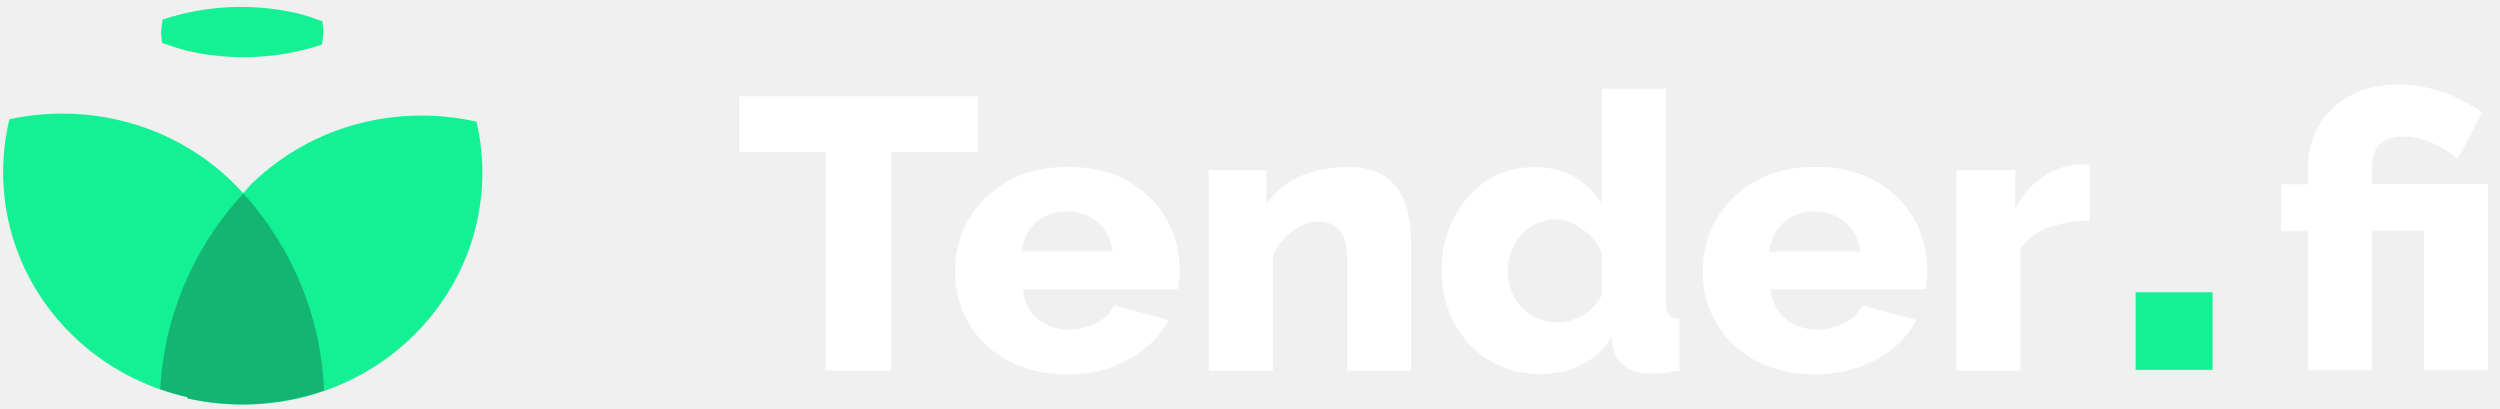
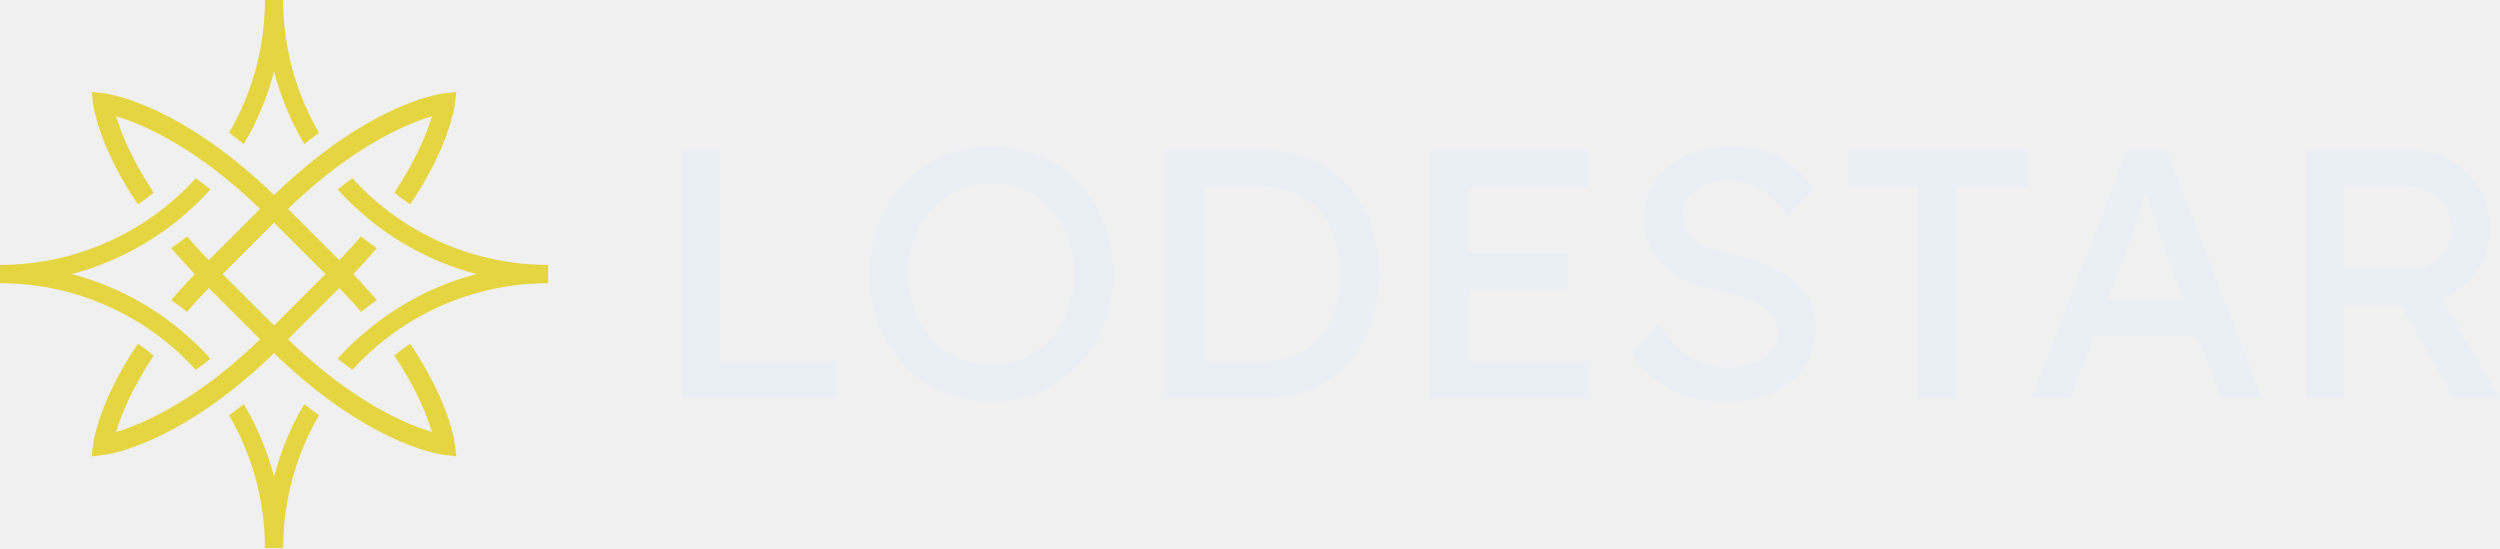
- <svg xmlns="http://www.w3.org/2000/svg" width="196" height="32" viewBox="0 0 196 32" fill="none">
-   <path d="M76.636 11.917H69.87V29.056H64.734V11.917H57.935V7.554H76.653V11.917H76.636Z" fill="white" />
-   <path d="M83.729 29.355C82.327 29.355 81.088 29.135 79.995 28.709C78.903 28.284 77.99 27.701 77.224 26.961C76.457 26.221 75.887 25.37 75.479 24.393C75.088 23.432 74.876 22.409 74.876 21.353C74.876 19.841 75.218 18.47 75.919 17.242C76.621 15.997 77.631 15.005 78.952 14.233C80.273 13.477 81.854 13.083 83.713 13.083C85.571 13.083 87.153 13.461 88.457 14.217C89.762 14.973 90.756 15.966 91.457 17.179C92.142 18.407 92.484 19.73 92.484 21.164C92.484 21.448 92.468 21.715 92.435 21.983C92.403 22.251 92.37 22.487 92.354 22.676H80.191C80.256 23.369 80.452 23.936 80.794 24.409C81.137 24.882 81.577 25.244 82.131 25.48C82.669 25.732 83.256 25.843 83.859 25.843C84.609 25.843 85.311 25.669 85.979 25.323C86.631 24.976 87.088 24.519 87.349 23.936L91.604 25.086C91.18 25.921 90.593 26.646 89.827 27.276C89.061 27.906 88.164 28.41 87.137 28.772C86.126 29.182 84.984 29.355 83.729 29.355ZM80.093 19.73H87.234C87.153 19.1 86.957 18.549 86.631 18.076C86.321 17.604 85.897 17.242 85.376 16.974C84.854 16.706 84.283 16.58 83.647 16.58C82.995 16.58 82.425 16.706 81.903 16.974C81.398 17.242 80.974 17.604 80.664 18.076C80.37 18.533 80.175 19.085 80.093 19.73Z" fill="white" />
-   <path d="M110.647 29.056H105.625V20.297C105.625 19.274 105.429 18.517 105.022 18.061C104.614 17.588 104.076 17.368 103.408 17.368C102.951 17.368 102.478 17.478 101.989 17.714C101.516 17.95 101.076 18.265 100.685 18.675C100.293 19.085 100 19.557 99.788 20.077V29.056H94.766V13.335H99.283V16.013C99.707 15.399 100.228 14.863 100.848 14.438C101.467 13.996 102.201 13.666 103.016 13.445C103.831 13.209 104.712 13.099 105.674 13.099C106.734 13.099 107.598 13.288 108.266 13.65C108.935 14.012 109.424 14.501 109.766 15.099C110.108 15.698 110.337 16.344 110.451 17.021C110.565 17.714 110.63 18.376 110.63 19.037V29.056H110.647Z" fill="white" />
-   <path d="M113.026 21.211C113.026 19.683 113.336 18.297 113.972 17.084C114.608 15.871 115.456 14.894 116.548 14.17C117.64 13.461 118.896 13.098 120.314 13.098C121.456 13.098 122.515 13.366 123.445 13.902C124.39 14.438 125.091 15.146 125.58 16.013V6.955H130.602V23.668C130.602 24.157 130.684 24.488 130.847 24.677C131.01 24.866 131.287 24.992 131.662 25.023V29.056C130.781 29.213 130.08 29.292 129.526 29.292C128.662 29.292 127.977 29.103 127.439 28.741C126.901 28.378 126.575 27.874 126.445 27.229L126.347 26.409C125.76 27.402 124.961 28.142 123.966 28.615C122.972 29.087 121.912 29.339 120.803 29.339C119.678 29.339 118.635 29.134 117.689 28.725C116.744 28.315 115.912 27.748 115.211 27.008C114.51 26.268 113.972 25.401 113.597 24.409C113.222 23.432 113.026 22.361 113.026 21.211ZM125.597 23.117V19.888C125.385 19.352 125.091 18.895 124.7 18.502C124.309 18.108 123.869 17.793 123.379 17.556C122.89 17.32 122.385 17.21 121.896 17.21C121.358 17.21 120.852 17.32 120.412 17.541C119.956 17.761 119.564 18.061 119.238 18.439C118.896 18.817 118.651 19.258 118.472 19.746C118.293 20.234 118.211 20.754 118.211 21.306C118.211 21.873 118.309 22.392 118.505 22.881C118.7 23.353 118.977 23.779 119.336 24.141C119.695 24.503 120.102 24.787 120.591 24.976C121.064 25.165 121.602 25.275 122.157 25.275C122.515 25.275 122.858 25.228 123.184 25.118C123.51 25.007 123.836 24.866 124.146 24.692C124.456 24.519 124.733 24.299 124.977 24.015C125.222 23.731 125.434 23.432 125.597 23.117Z" fill="white" />
-   <path d="M142.342 29.355C140.94 29.355 139.701 29.135 138.609 28.709C137.516 28.284 136.603 27.701 135.837 26.961C135.071 26.221 134.5 25.37 134.093 24.393C133.701 23.432 133.489 22.409 133.489 21.353C133.489 19.841 133.832 18.47 134.533 17.242C135.234 15.997 136.245 15.005 137.565 14.233C138.886 13.477 140.467 13.083 142.326 13.083C144.185 13.083 145.766 13.461 147.071 14.217C148.375 14.973 149.369 15.966 150.07 17.179C150.755 18.407 151.098 19.73 151.098 21.164C151.098 21.448 151.081 21.715 151.049 21.983C151.016 22.251 150.984 22.487 150.967 22.676H138.821C138.886 23.369 139.082 23.936 139.424 24.409C139.766 24.882 140.207 25.244 140.761 25.48C141.299 25.732 141.886 25.843 142.489 25.843C143.239 25.843 143.94 25.669 144.609 25.323C145.261 24.976 145.717 24.519 145.978 23.936L150.234 25.086C149.81 25.921 149.223 26.646 148.456 27.276C147.69 27.906 146.793 28.41 145.766 28.772C144.739 29.135 143.598 29.355 142.342 29.355ZM138.707 19.73H145.848C145.766 19.1 145.571 18.549 145.244 18.076C144.935 17.604 144.511 17.242 143.989 16.974C143.467 16.706 142.897 16.58 142.261 16.58C141.609 16.58 141.038 16.706 140.516 16.974C140.011 17.242 139.587 17.604 139.277 18.076C138.984 18.533 138.788 19.085 138.707 19.73Z" fill="white" />
-   <path d="M163.831 17.305C162.624 17.305 161.516 17.494 160.537 17.872C159.559 18.25 158.842 18.801 158.402 19.526V29.072H153.38V13.351H157.994V16.359C158.565 15.288 159.282 14.453 160.195 13.839C161.092 13.24 162.037 12.925 163.016 12.894C163.244 12.894 163.423 12.894 163.537 12.894C163.651 12.894 163.749 12.91 163.831 12.925V17.305Z" fill="white" />
-   <path d="M180.949 18.124H178.846V14.453H180.949V13.146C180.949 12.201 181.112 11.334 181.454 10.547C181.78 9.759 182.27 9.066 182.873 8.483C183.492 7.9 184.226 7.443 185.09 7.113C185.954 6.798 186.933 6.624 188.025 6.624C188.824 6.624 189.574 6.703 190.307 6.876C191.041 7.05 191.758 7.302 192.476 7.617C193.193 7.947 193.894 8.341 194.612 8.798L192.672 12.468C192.068 11.917 191.384 11.492 190.617 11.177C189.851 10.862 189.101 10.704 188.351 10.704C187.846 10.704 187.422 10.799 187.047 10.988C186.688 11.177 186.411 11.444 186.231 11.791C186.052 12.138 185.971 12.516 185.971 12.941V14.422H195.068V29.024H190.047V18.092H185.971V29.024H180.949V18.124V18.124Z" fill="white" />
-   <path d="M173.465 22.912H167.433V28.993H173.465V22.912Z" fill="#14F195" />
-   <path d="M37.359 9.538C31.261 8.168 24.593 9.743 19.816 14.327C19.539 14.579 19.327 14.878 19.066 15.146C18.805 14.847 18.512 14.563 18.235 14.28C13.506 9.664 6.854 8.026 0.74 9.35C-0.678 15.241 0.952 21.684 5.697 26.299C8.273 28.804 11.403 30.395 14.713 31.151C14.713 31.183 14.729 31.214 14.729 31.245C20.827 32.616 27.495 31.041 32.272 26.456C37.033 21.857 38.729 15.43 37.359 9.538Z" fill="#14F195" />
-   <path d="M25.408 30.615C25.197 25.086 23.077 19.605 19.082 15.162C15.022 19.557 12.854 24.991 12.56 30.505C13.262 30.757 13.979 30.962 14.697 31.135C14.697 31.167 14.713 31.198 14.713 31.23C18.251 32.017 21.968 31.812 25.408 30.615Z" fill="#14B572" />
-   <path d="M25.36 2.482C25.343 2.214 25.311 1.93 25.278 1.663C24.626 1.442 23.941 1.19 23.273 1.032C23.273 1.001 23.273 1.064 23.273 1.032C19.8 0.245 16.131 0.402 12.74 1.536C12.691 1.867 12.659 2.198 12.626 2.544C12.642 2.812 12.675 3.096 12.707 3.364C13.36 3.584 14.044 3.836 14.713 3.993C14.713 4.025 14.713 3.962 14.713 3.993C18.185 4.781 21.854 4.624 25.245 3.49C25.294 3.143 25.327 2.812 25.36 2.482Z" fill="#14F195" />
+ <svg xmlns="http://www.w3.org/2000/svg" version="1.1" id="Lodestar_x5F_Logo_x5F_FC_x5F_On_x5F_Dark_x5F_AW" x="0px" y="0px" viewBox="0 0 1365 299.278" style="enable-background:new 0 0 1365 299.278;" xml:space="preserve">
+   <style type="text/css">
+ 	.st0{fill:#E5D540;}
+ 	.st1{fill:#EAEFF6;}
+ </style>
+   <g>
+     <g>
+       <g>
+         <path class="st0" d="M149.632,39.058c3.694,14.063,9.271,27.384,16.51,39.548c2.745-2.15,5.429-4.183,8.026-6.082     C161.751,51.178,154.616,26.39,154.616,0h-9.968c0,26.39-7.135,51.178-19.552,72.524c2.596,1.899,5.281,3.946,8.025,6.082     C140.36,66.442,145.938,53.121,149.632,39.058z" />
+         <path class="st0" d="M226.754,125.096c-2.937-1.647-5.786-3.442-8.529-5.34c-2.996-2.003-5.83-4.139-8.634-6.379     c-2.64-2.047-5.192-4.183-7.684-6.482c-3.293-3.041-6.482-6.231-9.524-9.524c-2.596,1.839-5.28,3.886-7.981,6.037     c3.59,4.035,7.432,7.877,11.467,11.422c2.447,2.24,4.984,4.435,7.625,6.483c2.788,2.239,5.681,4.346,8.633,6.378     c2.789,1.899,5.637,3.694,8.53,5.429c12.223,7.239,25.485,12.817,39.547,16.511c-14.062,3.694-27.339,9.271-39.547,16.51     c-2.893,1.75-5.741,3.545-8.53,5.429c-2.937,2.048-5.829,4.139-8.633,6.379c-2.641,2.047-5.192,4.242-7.625,6.483     c-4.034,3.545-7.877,7.387-11.467,11.422c2.7,2.15,5.385,4.183,7.981,6.037c3.042-3.294,6.231-6.483,9.524-9.524     c2.492-2.299,5.044-4.435,7.684-6.483c2.789-2.239,5.637-4.391,8.634-6.378c2.744-1.899,5.592-3.694,8.529-5.34     c21.347-12.416,46.09-19.552,72.524-19.552v-9.968C272.844,144.648,248.101,137.512,226.754,125.096z" />
+         <path class="st0" d="M81.053,179.508c2.996,2.002,5.83,4.139,8.634,6.378c2.64,2.048,5.192,4.183,7.684,6.483     c3.293,3.041,6.483,6.23,9.524,9.524c2.596-1.839,5.28-3.887,7.981-6.037c-3.59-4.035-7.432-7.877-11.467-11.422     c-2.448-2.24-4.984-4.436-7.625-6.483c-2.788-2.24-5.681-4.347-8.633-6.379c-2.789-1.899-5.637-3.694-8.529-5.429     c-12.224-7.239-25.485-12.816-39.548-16.51c14.063-3.694,27.339-9.272,39.548-16.511c2.892-1.75,5.74-3.545,8.529-5.429     c2.937-2.047,5.829-4.139,8.633-6.378c2.641-2.047,5.192-4.242,7.625-6.483c4.035-3.545,7.877-7.387,11.467-11.422     c-2.7-2.151-5.385-4.183-7.981-6.037c-3.041,3.293-6.231,6.483-9.524,9.524c-2.492,2.299-5.044,4.435-7.684,6.482     c-2.789,2.24-5.637,4.391-8.634,6.379c-2.744,1.899-5.592,3.694-8.529,5.34C51.178,137.512,26.434,144.648,0,144.648v9.968     c26.434,0,51.178,7.135,72.524,19.552C75.461,175.813,78.309,177.608,81.053,179.508z" />
+         <path class="st0" d="M149.632,260.22c-3.694-14.063-9.272-27.384-16.511-39.548c-2.744,2.15-5.429,4.183-8.025,6.082     c12.416,21.346,19.552,46.134,19.552,72.524h9.968c0-26.39,7.135-51.178,19.552-72.524c-2.596-1.899-5.281-3.946-8.026-6.082     C158.903,232.836,153.325,246.157,149.632,260.22z" />
+         <path class="st0" d="M223.951,187.696c-2.937,1.988-5.83,4.139-8.634,6.438c12.372,18.602,18.053,33.362,20.546,41.743     c-8.381-2.492-23.141-8.174-41.743-20.545c-2.64-1.795-5.385-3.694-8.233-5.741c-2.596-1.899-5.192-3.886-7.936-6.082     c-2.492-2.003-5.088-4.139-7.729-6.379c-1.839-1.602-3.738-3.293-5.681-5.043h-0.045c-2.388-2.196-4.791-4.435-7.24-6.839     l24.788-24.788l3.189-3.189c2.388,2.448,4.688,4.895,6.839,7.239h0.044c1.691,1.943,3.397,3.842,4.985,5.741     c2.788-2.24,5.681-4.391,8.633-6.379c-1.899-2.24-3.886-4.54-6.082-6.883c-2.151-2.344-4.391-4.896-6.779-7.329     c2.388-2.448,4.643-4.984,6.779-7.328c2.196-2.344,4.183-4.643,6.082-6.883c-2.937-2.003-5.829-4.139-8.633-6.379     c-1.602,1.899-3.294,3.798-4.985,5.741h-0.044c-2.151,2.344-4.436,4.791-6.839,7.239l-3.189-3.189l-24.788-24.788     c2.448-2.388,4.836-4.643,7.24-6.839h0.045c1.943-1.75,3.842-3.442,5.681-5.044c2.64-2.239,5.237-4.391,7.729-6.378     c2.744-2.196,5.34-4.183,7.936-6.082c2.848-2.048,5.593-3.946,8.233-5.741c18.602-12.372,33.362-18.053,41.743-20.545     c-2.493,8.381-8.174,23.142-20.546,41.744c2.789,2.299,5.682,4.435,8.634,6.437c21.495-31.967,24.239-53.521,24.388-54.723     l0.801-6.735l-6.734,0.801c-1.202,0.148-22.741,2.893-54.723,24.388c-2.64,1.75-5.385,3.634-8.173,5.74     c-2.596,1.899-5.237,3.887-7.937,6.082c-2.537,1.988-5.132,4.139-7.788,6.438c-2.24,1.839-4.539,3.887-6.838,6.037h-0.045     c-2.388,2.151-4.791,4.436-7.24,6.839l-0.045-0.045l-0.045,0.045c-2.448-2.388-4.836-4.688-7.239-6.839h-0.045     c-2.299-2.15-4.583-4.183-6.838-6.037c-2.641-2.299-5.237-4.435-7.788-6.438c-2.7-2.195-5.34-4.183-7.937-6.082     c-2.788-2.091-5.533-3.99-8.173-5.74C79.585,53.863,58.031,51.118,56.829,50.97l-6.735-0.801l0.801,6.735     c0.148,1.202,2.893,22.741,24.387,54.723c2.937-1.988,5.83-4.139,8.633-6.437C71.545,86.587,65.863,71.827,63.371,63.445     c8.381,2.492,23.141,8.174,41.743,20.545c2.64,1.795,5.385,3.694,8.233,5.741c2.596,1.899,5.191,3.886,7.936,6.082     c2.492,2.002,5.088,4.139,7.729,6.378c1.839,1.602,3.738,3.294,5.681,5.044h0.045c2.388,2.196,4.791,4.435,7.24,6.839     l-24.788,24.788L114,142.051c-2.388-2.448-4.688-4.895-6.839-7.239h-0.045c-1.691-1.943-3.396-3.842-4.984-5.741     c-2.788,2.24-5.681,4.391-8.633,6.379c1.899,2.239,3.886,4.539,6.082,6.883c2.15,2.344,4.391,4.896,6.779,7.328     c-2.388,2.448-4.643,4.985-6.779,7.329c-2.196,2.343-4.183,4.642-6.082,6.883c2.937,2.003,5.829,4.139,8.633,6.379     c1.602-1.899,3.294-3.798,4.984-5.741h0.045c2.151-2.344,4.436-4.791,6.839-7.239l3.189,3.189l24.788,24.788     c-2.448,2.388-4.837,4.643-7.24,6.839h-0.045c-1.943,1.75-3.842,3.442-5.681,5.043c-2.64,2.24-5.237,4.391-7.729,6.379     c-2.745,2.196-5.34,4.183-7.936,6.082c-2.848,2.047-5.593,3.946-8.233,5.741c-18.602,12.371-33.362,18.053-41.743,20.545     c2.492-8.381,8.174-23.142,20.545-41.743c-2.788-2.299-5.681-4.435-8.633-6.438c-21.495,31.968-24.239,53.522-24.387,54.723     l-0.801,6.734l6.735-0.801c1.202-0.148,22.741-2.893,54.723-24.388c2.64-1.75,5.385-3.634,8.173-5.74     c2.596-1.899,5.237-3.887,7.937-6.083c2.537-1.988,5.132-4.138,7.788-6.437c2.239-1.839,4.539-3.887,6.838-6.038h0.045     c2.388-2.15,4.791-4.435,7.239-6.838l0.045,0.045l0.045-0.045c2.448,2.388,4.836,4.688,7.24,6.838h0.045     c2.299,2.151,4.583,4.183,6.838,6.038c2.64,2.299,5.237,4.435,7.788,6.437c2.7,2.196,5.34,4.183,7.937,6.083     c2.788,2.091,5.533,3.99,8.173,5.74c31.967,21.495,53.522,24.239,54.723,24.388l6.734,0.801l-0.801-6.734     C248.189,241.217,245.445,219.678,223.951,187.696z M152.88,174.478l-3.248,3.249l-3.249-3.249l-21.598-21.598l-3.248-3.248     l3.248-3.249l21.598-21.598l3.249-3.248l3.248,3.248l21.598,21.598l3.249,3.249l-3.249,3.248L152.88,174.478z" />
+       </g>
+     </g>
+     <g>
+       <polygon class="st1" points="393.208,81.793 372.273,81.793 372.273,217.485 456.79,217.485 456.79,197.325 393.208,197.325   " />
+       <path class="st1" d="M588.818,99.82c-5.944-6.332-12.987-11.243-21.129-14.732c-8.012-3.489-16.8-5.234-26.363-5.234    s-18.415,1.745-26.557,5.234c-8.013,3.489-15.055,8.4-21.129,14.732c-5.945,6.203-10.597,13.57-13.957,22.099    c-3.231,8.399-4.846,17.64-4.846,27.72s1.615,19.384,4.846,27.914c3.36,8.4,8.013,15.766,13.957,22.098    c6.074,6.203,13.116,11.049,21.129,14.538c8.142,3.489,16.994,5.234,26.557,5.234s18.351-1.745,26.363-5.234    c8.142-3.489,15.185-8.4,21.129-14.732c6.074-6.332,10.727-13.698,13.957-22.098c3.36-8.529,5.04-17.769,5.04-27.72    s-1.68-19.126-5.04-27.526C599.544,113.583,594.892,106.153,588.818,99.82z M583.003,169.411    c-2.197,5.945-5.299,11.178-9.305,15.702c-4.007,4.394-8.788,7.818-14.345,10.274c-5.428,2.455-11.437,3.683-18.027,3.683    c-6.591,0-12.665-1.228-18.222-3.683c-5.428-2.456-10.209-5.88-14.345-10.274c-4.006-4.394-7.107-9.628-9.304-15.702    c-2.197-6.074-3.296-12.665-3.296-19.772c0-7.237,1.099-13.827,3.296-19.772c2.196-6.074,5.298-11.308,9.304-15.702    c4.136-4.394,8.917-7.818,14.345-10.274c5.557-2.455,11.631-3.683,18.222-3.683c6.591,0,12.6,1.228,18.027,3.683    c5.557,2.456,10.338,5.945,14.345,10.468c4.006,4.394,7.107,9.627,9.305,15.701c2.326,5.945,3.489,12.471,3.489,19.579    S585.329,163.337,583.003,169.411z" />
+       <path class="st1" d="M735.604,100.596c-5.555-6.074-12.277-10.727-20.16-13.957c-7.754-3.231-16.476-4.846-26.169-4.846h-53.114    v135.693h53.114c9.692,0,18.48-1.615,26.363-4.846c7.883-3.231,14.535-7.818,19.966-13.763    c5.555-6.074,9.825-13.246,12.796-21.517c2.971-8.4,4.453-17.64,4.453-27.72s-1.482-19.255-4.453-27.526    C745.429,113.842,741.159,106.67,735.604,100.596z M728.625,169.605c-1.939,5.945-4.782,10.984-8.529,15.12    c-3.618,4.006-8.142,7.107-13.569,9.305c-5.299,2.196-11.373,3.295-18.222,3.295h-31.21v-95.372h31.21    c6.849,0,12.923,1.099,18.222,3.295c5.298,2.197,9.821,5.363,13.569,9.499c3.748,4.135,6.591,9.175,8.529,15.12    c1.942,5.815,2.905,12.406,2.905,19.772C731.531,157.005,730.567,163.661,728.625,169.605z" />
+       <polygon class="st1" points="781.167,217.485 866.651,217.485 866.651,197.325 802.102,197.325 802.102,157.974 855.994,157.974     855.994,137.815 802.102,137.815 802.102,101.953 866.651,101.953 866.651,81.793 781.167,81.793   " />
+       <path class="st1" d="M979.712,153.322c-3.876-3.231-8.591-6.01-14.146-8.336c-5.562-2.455-11.891-4.458-19.001-6.009    c-5.037-1.034-9.365-2.197-12.986-3.489c-3.621-1.422-6.526-2.972-8.723-4.653c-2.066-1.809-3.621-3.812-4.65-6.009    c-1.037-2.326-1.555-4.846-1.555-7.56c0-3.747,1.037-6.978,3.102-9.692c2.197-2.843,5.168-5.04,8.92-6.591    c3.745-1.551,8.139-2.326,13.176-2.326c4.394,0,8.533,0.775,12.409,2.326c3.876,1.421,7.431,3.618,10.664,6.591    c3.226,2.843,6.139,6.397,8.723,10.662l14.73-14.538c-2.971-5.169-6.723-9.499-11.241-12.988    c-4.526-3.618-9.694-6.332-15.511-8.142c-5.818-1.809-12.212-2.713-19.19-2.713c-6.591,0-12.73,0.969-18.417,2.907    c-5.686,1.81-10.657,4.458-14.927,7.948c-4.132,3.36-7.431,7.366-9.884,12.019c-2.328,4.652-3.489,9.692-3.489,15.12    c0,5.557,0.839,10.597,2.518,15.12c1.679,4.394,4.27,8.335,7.759,11.824c3.489,3.489,7.818,6.397,12.986,8.723    c5.168,2.326,11.241,4.2,18.22,5.622c4.394,0.775,8.27,1.745,11.628,2.907c3.365,1.034,6.27,2.261,8.723,3.683    c2.591,1.421,4.657,2.972,6.204,4.652c1.679,1.68,2.913,3.554,3.686,5.621c0.774,2.068,1.161,4.265,1.161,6.591    c0,3.489-1.161,6.591-3.489,9.305c-2.328,2.713-5.489,4.846-9.497,6.396c-4.007,1.551-8.467,2.326-13.373,2.326    c-8.015,0-14.927-1.745-20.745-5.234c-5.818-3.49-11.891-9.757-18.219-18.803l-14.343,16.477c4,5.815,8.526,10.726,13.57,14.733    c5.168,3.877,10.854,6.784,17.052,8.723c6.336,1.939,13.183,2.907,20.548,2.907c10.212,0,19-1.68,26.366-5.039    c7.365-3.489,13.051-8.4,17.059-14.733c4.007-6.332,6.007-13.827,6.007-22.486c0-4.653-1.029-8.982-3.102-12.988    C986.501,160.171,983.588,156.553,979.712,153.322z" />
+       <polygon class="st1" points="1008.99,101.953 1046.984,101.953 1046.984,217.485 1067.919,217.485 1067.919,101.953     1107.073,101.953 1107.073,81.793 1008.99,81.793   " />
+       <path class="st1" d="M1161.615,81.793l-52.527,135.693h21.322l12.829-33.729h56.765l12.788,33.729h22.293l-52.14-135.693H1161.615    z M1150.906,163.596l10.322-27.138c0.774-2.197,1.745-4.911,2.912-8.142c1.161-3.36,2.321-6.914,3.489-10.662    c1.292-3.748,2.453-7.302,3.489-10.662c0.207-0.599,0.4-1.156,0.595-1.718c0.06,0.186,0.117,0.362,0.179,0.555    c1.161,3.489,2.453,7.366,3.876,11.631c1.423,4.264,2.65,8.141,3.686,11.63c1.161,3.489,1.934,5.686,2.321,6.591l10.583,27.914    H1150.906z" />
+       <path class="st1" d="M1365,217.679l-31.514-54.435c1.627-0.682,3.216-1.465,4.762-2.361c6.46-3.878,11.635-8.982,15.511-15.314    s5.81-13.181,5.81-20.547c0-8.142-1.934-15.443-5.81-21.905c-3.876-6.591-9.11-11.76-15.701-15.508    c-6.467-3.877-13.57-5.815-21.322-5.815h-57.768v135.693h20.935v-50.982h30.985l28.717,50.982L1365,217.679z M1279.903,101.953    h33.344c4.781,0,9.044,0.969,12.789,2.907c3.876,1.939,6.854,4.653,8.92,8.142c2.197,3.36,3.292,7.302,3.292,11.824    c0,4.006-0.84,7.689-2.518,11.049c-1.679,3.231-4.008,5.815-6.978,7.754c-2.971,1.809-6.336,2.713-10.081,2.713h-38.767V101.953z" />
+     </g>
+   </g>
</svg>
